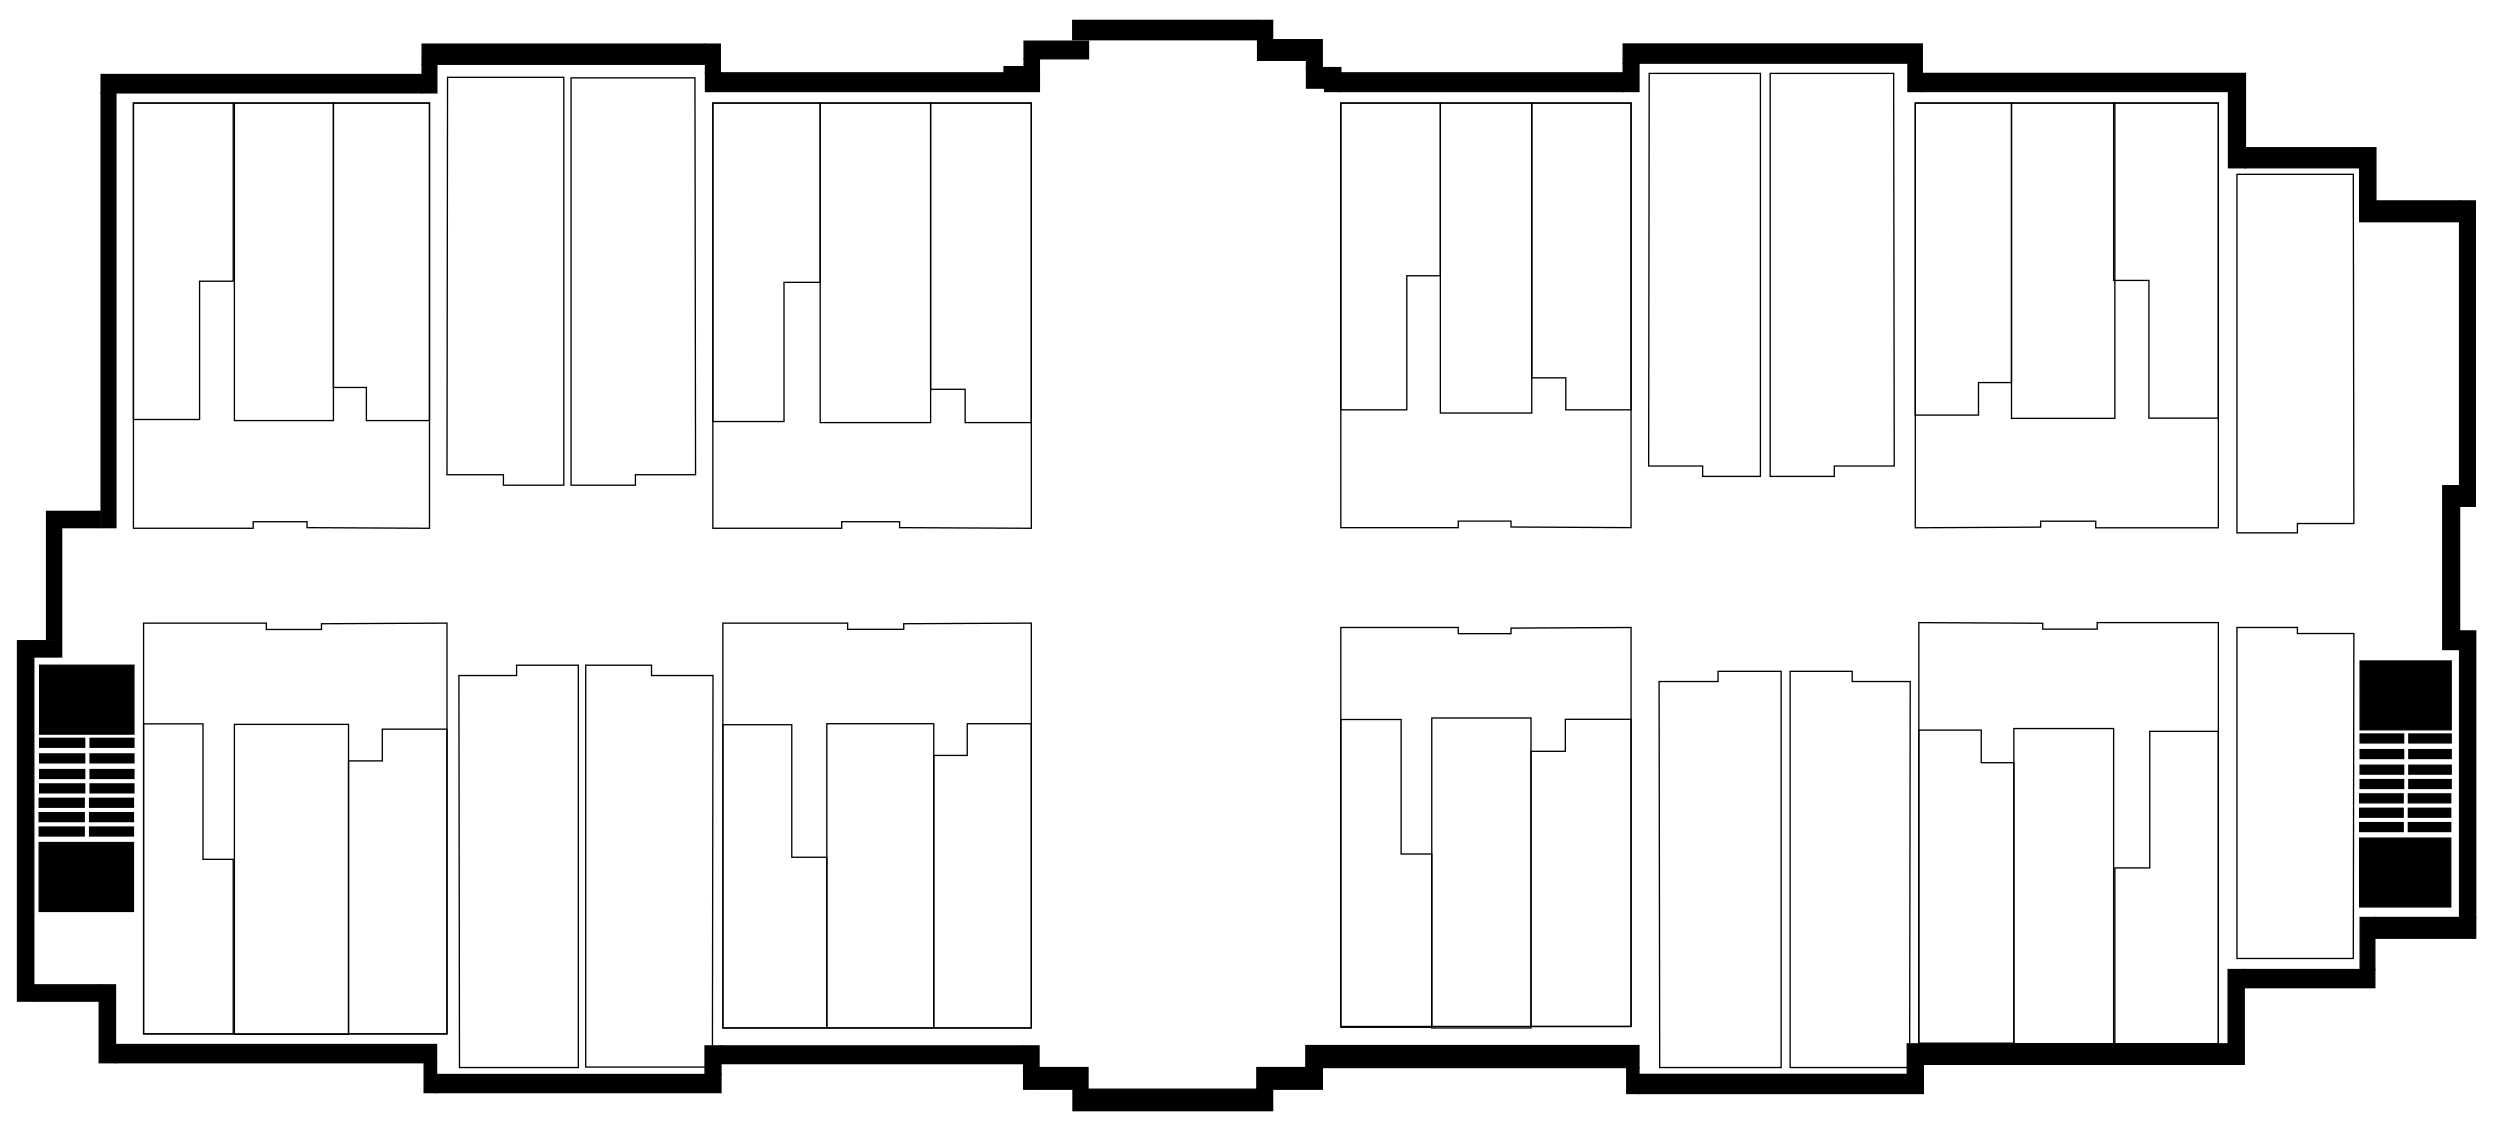
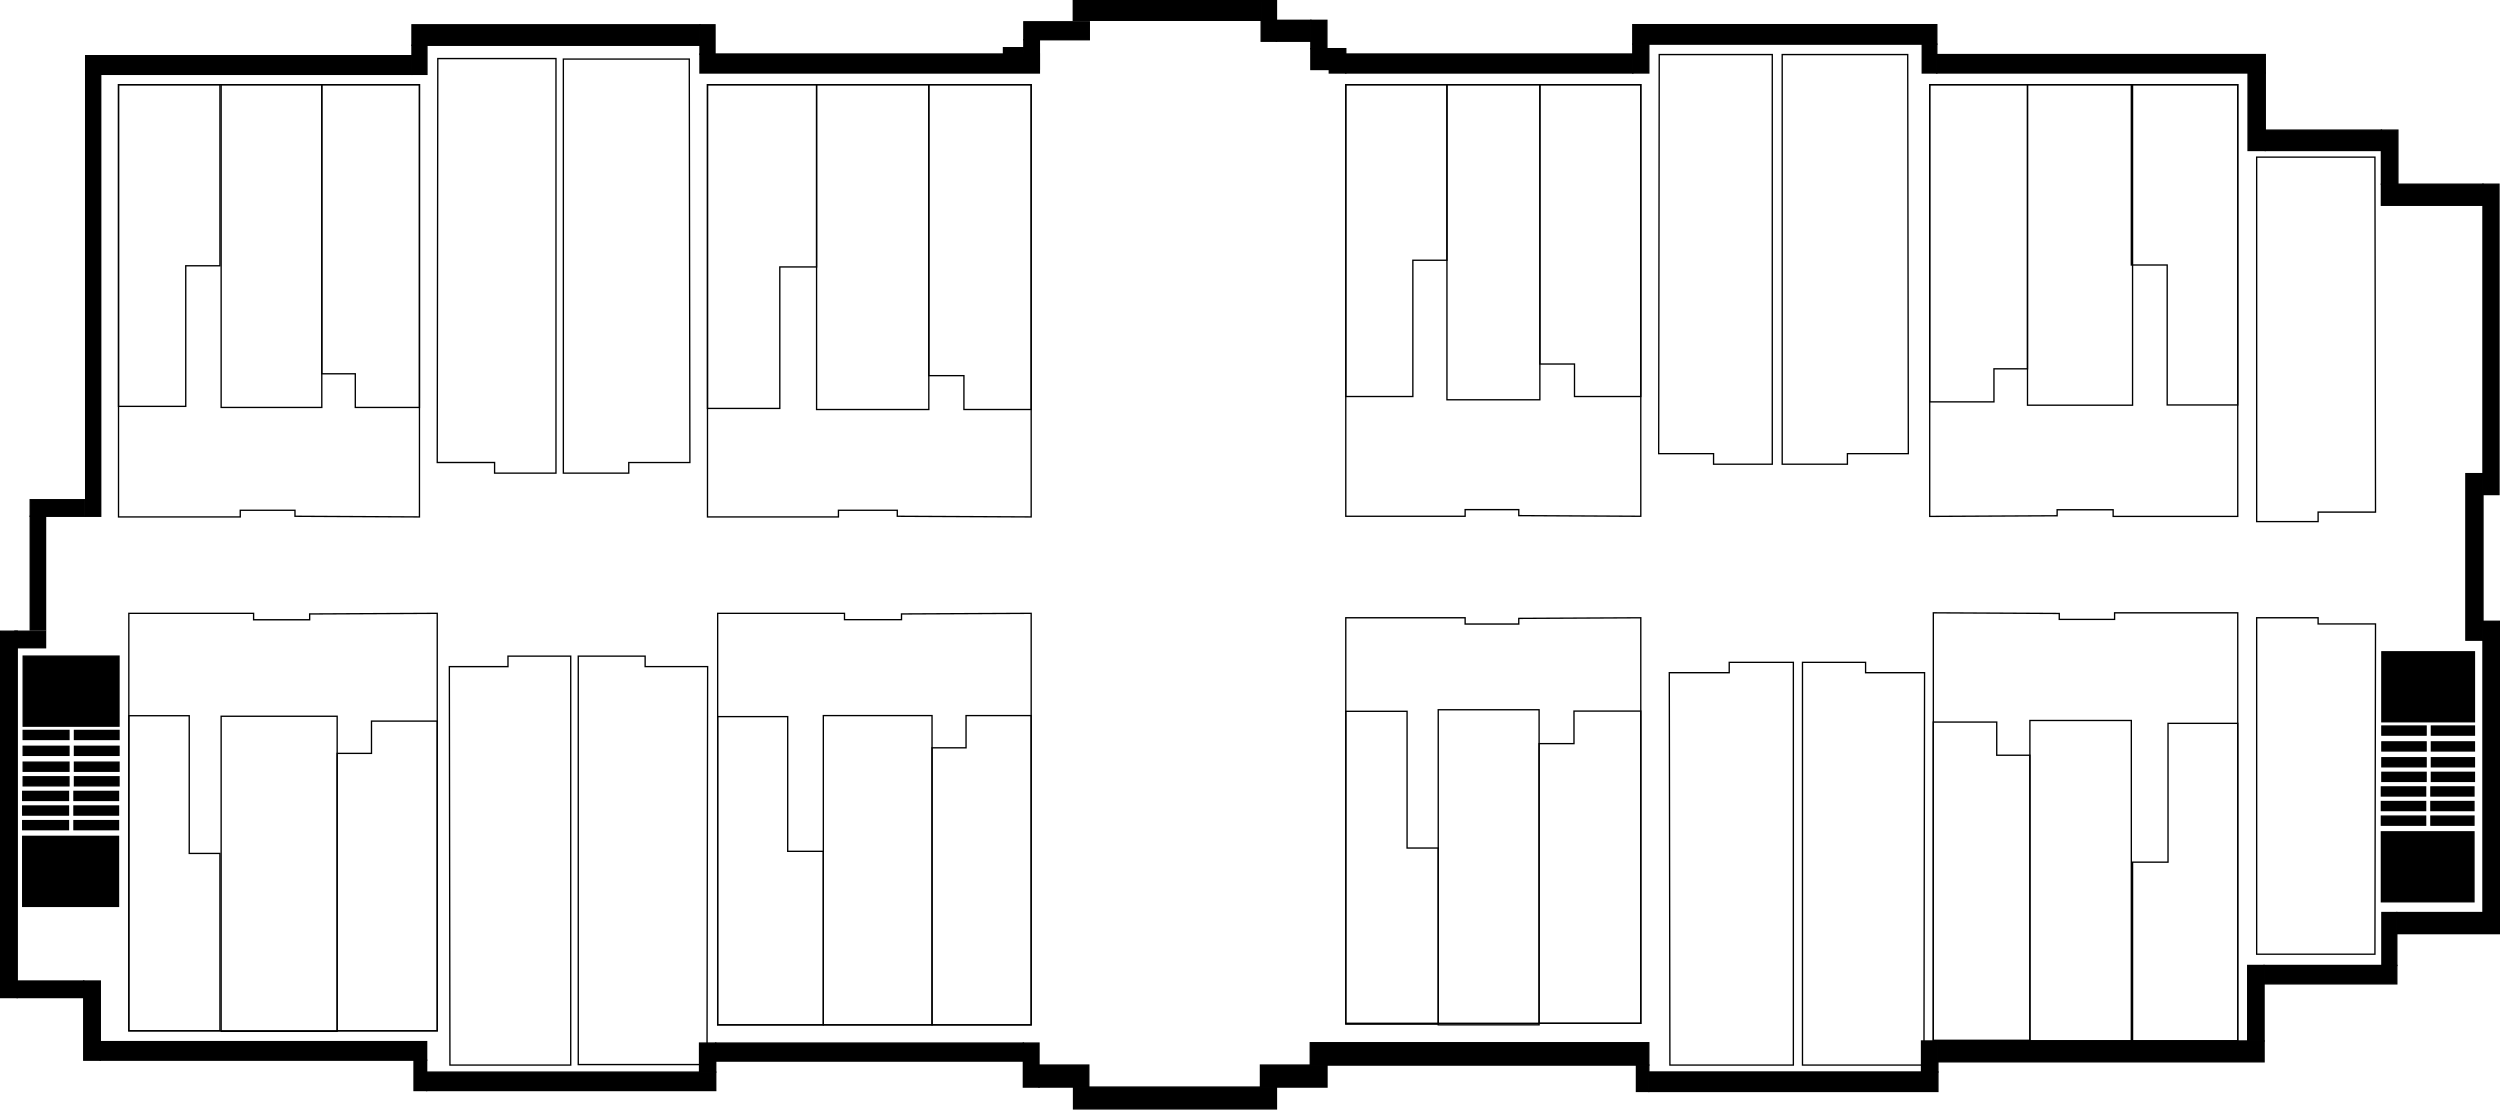
- <svg xmlns="http://www.w3.org/2000/svg" id="Layer_1" data-name="Layer 1" viewBox="0 0 1884.48 856.92">
+ <svg xmlns="http://www.w3.org/2000/svg" id="Layer_1" data-name="Layer 1" viewBox="0 0 1853.96 822.84">
  <defs>
    <style>
      .cls-1 {
        fill: none;
      }

      .cls-1, .cls-2 {
        stroke: #000;
        stroke-miterlimit: 10;
      }
    </style>
  </defs>
  <g id="Units">
-     <polygon id="C208" class="cls-1" points="1243.15 55.33 1242.74 351.29 1283.44 351.29 1283.44 359.1 1326.98 359.1 1326.98 55.33 1243.15 55.33" />
-     <polygon id="C213" class="cls-1" points="537 804.33 537.46 509.22 491.11 509.22 491.11 501.44 441.52 501.44 441.52 804.33 537 804.33" />
-     <polygon id="C215" class="cls-1" points="346.35 804.71 345.92 509.23 389.4 509.23 389.4 501.44 435.93 501.44 435.93 804.71 346.35 804.71" />
-     <polygon id="C207" class="cls-1" points="1251.06 804.71 1250.61 513.74 1295.05 513.74 1295.05 506.06 1342.61 506.06 1342.61 804.71 1251.06 804.71" />
-     <polygon id="C211" class="cls-1" points="544.9 469.7 544.9 774.87 777.39 774.87 777.39 469.7 681.23 470.16 681.23 474.41 638.95 474.41 638.95 469.7 544.9 469.7" />
-     <polygon id="C211-C" class="cls-1" points="596.84 546.3 596.84 646.19 623.25 646.19 623.25 774.87 544.9 774.87 544.9 546.3 596.84 546.3" />
-     <polygon id="C211-A" class="cls-1" points="777.39 545.54 729.09 545.54 729.09 569.44 703.87 569.44 703.87 774.87 777.39 774.87 777.39 545.54" />
-     <rect id="C211-B" class="cls-1" x="623.25" y="545.54" width="80.62" height="229.33" />
-     <polygon id="C206" class="cls-1" points="1427.42 55.33 1427.87 351.29 1382.69 351.29 1382.69 359.1 1334.34 359.1 1334.34 55.33 1427.42 55.33" />
-     <polygon id="C205" class="cls-1" points="1439.47 804.71 1439.91 513.74 1396.18 513.74 1396.18 506.06 1349.38 506.06 1349.38 804.71 1439.47 804.71" />
-     <polygon id="C202" class="cls-1" points="1773.9 131.41 1774.33 394.63 1731.76 394.63 1731.76 401.67 1686.2 401.67 1686.2 131.41 1773.9 131.41" />
-     <polygon id="C201" class="cls-1" points="1773.9 722.48 1774.33 477.56 1731.76 477.56 1731.76 473 1686.2 473 1686.2 722.48 1773.9 722.48" />
-     <polygon id="C214" class="cls-1" points="523.85 58.69 524.3 357.86 478.97 357.86 478.97 365.75 430.46 365.75 430.46 58.69 523.85 58.69" />
-     <polygon id="C216" class="cls-1" points="337.36 58.3 336.94 357.85 379.47 357.85 379.47 365.75 424.99 365.75 424.99 58.3 337.36 58.3" />
-     <polygon id="C218" class="cls-1" points="100.58 398.21 100.58 77.68 323.75 77.68 323.75 398.21 231.44 397.73 231.44 393.27 190.86 393.27 190.86 398.21 100.58 398.21" />
-     <polygon id="C218-C" class="cls-1" points="150.44 316.22 150.44 211.97 175.79 211.97 175.79 77.68 100.58 77.68 100.58 316.22 150.44 316.22" />
-     <polygon id="C218-A" class="cls-1" points="323.75 317.02 276.17 317.02 276.17 292.07 251.33 292.07 251.33 77.68 323.75 77.68 323.75 317.02" />
-     <polygon id="C217" class="cls-1" points="108.23 469.7 108.23 779.3 336.94 779.3 336.94 469.7 242.33 470.17 242.33 474.48 200.75 474.48 200.75 469.7 108.23 469.7" />
-     <polygon id="C217-C" class="cls-1" points="153.02 545.64 153.02 647.76 175.79 647.76 175.79 779.3 108.23 779.3 108.23 545.64 153.02 545.64" />
-     <polygon id="C217-A" class="cls-1" points="336.94 549.63 288.18 549.63 288.18 573.56 262.72 573.56 262.72 779.3 336.94 779.3 336.94 549.63" />
-     <polygon id="C210" class="cls-1" points="1010.7 397.73 1010.7 77.68 1229.48 77.68 1229.48 397.73 1138.99 397.25 1138.99 392.8 1099.21 392.8 1099.21 397.73 1010.7 397.73" />
-     <polygon id="C210-C" class="cls-1" points="1060.44 308.92 1060.44 207.86 1085.72 207.86 1085.72 77.68 1010.7 77.68 1010.7 308.92 1060.44 308.92" />
-     <polygon id="C210-A" class="cls-1" points="1229.48 308.92 1180.31 308.92 1180.31 284.82 1154.64 284.82 1154.64 77.68 1229.48 77.68 1229.48 308.92" />
-     <polygon id="C209" class="cls-1" points="1010.7 473 1010.7 773.74 1229.48 773.74 1229.48 473 1138.99 473.45 1138.99 477.64 1099.21 477.64 1099.21 473 1010.7 473" />
-     <polygon id="C209-C" class="cls-1" points="1056.15 542.36 1056.15 643.76 1079.26 643.76 1079.26 774.38 1010.7 774.38 1010.7 542.36 1056.15 542.36" />
-     <polygon id="C209-A" class="cls-1" points="1229.48 542.2 1179.93 542.2 1179.93 566.33 1154.05 566.33 1154.05 773.74 1229.48 773.74 1229.48 542.2" />
-     <polygon id="C204" class="cls-1" points="1672.17 397.83 1672.17 77.68 1443.73 77.68 1443.73 397.83 1538.22 397.35 1538.22 392.9 1579.76 392.9 1579.76 397.83 1672.17 397.83" />
-     <polygon id="C204-C" class="cls-1" points="1619.84 315.18 1619.84 211.39 1593.24 211.39 1593.24 77.68 1672.17 77.68 1672.17 315.18 1619.84 315.18" />
-     <polygon id="C204-A" class="cls-1" points="1443.73 312.89 1491.37 312.89 1491.37 288.38 1516.25 288.38 1516.25 77.68 1443.73 77.68 1443.73 312.89" />
-     <polygon id="C203" class="cls-1" points="1672.17 469.33 1672.17 786.84 1446.41 786.84 1446.41 469.33 1539.8 469.8 1539.8 474.22 1580.84 474.22 1580.84 469.33 1672.17 469.33" />
-     <polygon id="C203-C" class="cls-1" points="1620.46 551.29 1620.46 654.23 1594.17 654.23 1594.17 786.84 1672.17 786.84 1672.17 551.29 1620.46 551.29" />
-     <polygon id="C203-A" class="cls-1" points="1446.36 550.34 1493.44 550.34 1493.44 574.93 1518.03 574.93 1518.03 786.34 1446.36 786.34 1446.36 550.34" />
-     <rect id="C217-B" class="cls-1" x="176.68" y="546.03" width="86.04" height="233.66" />
-     <rect id="C118-B" class="cls-1" x="176.68" y="77.68" width="74.65" height="239.34" />
-     <rect id="C210-B" class="cls-1" x="1085.72" y="77.68" width="68.91" height="233.66" />
-     <rect id="C209B" class="cls-1" x="1079.26" y="541.21" width="74.8" height="233.66" />
-     <rect id="C204-B" class="cls-1" x="1516.25" y="77.68" width="77.91" height="237.67" />
-     <rect id="C203-B" class="cls-1" x="1518.03" y="549.17" width="75.21" height="237.67" />
-     <polygon id="C212" class="cls-1" points="537.35 398.21 537.35 77.68 777.39 77.68 777.39 398.21 678.1 397.73 678.1 393.27 634.46 393.27 634.46 398.21 537.35 398.21" />
-     <polygon id="C212-C" class="cls-1" points="590.98 317.75 590.98 212.83 618.25 212.83 618.25 77.68 537.35 77.68 537.35 317.75 590.98 317.75" />
-     <polygon id="C212-A" class="cls-1" points="777.39 318.55 727.52 318.55 727.52 293.45 701.48 293.45 701.48 77.68 777.39 77.68 777.39 318.55" />
-     <rect id="C212-B" class="cls-1" x="618.25" y="77.68" width="83.24" height="240.88" />
+     <polygon id="C208" class="cls-1" points="1230.46 40.46 1230.05 336.42 1270.75 336.42 1270.75 344.23 1314.29 344.23 1314.29 40.46 1230.46 40.46" />
+     <polygon id="C213" class="cls-1" points="524.31 789.46 524.77 494.35 478.42 494.35 478.42 486.57 428.83 486.57 428.83 789.46 524.31 789.46" />
+     <polygon id="C215" class="cls-1" points="333.66 789.84 333.23 494.36 376.71 494.36 376.71 486.57 423.24 486.57 423.24 789.84 333.66 789.84" />
+     <polygon id="C207" class="cls-1" points="1238.37 789.84 1237.92 498.87 1282.36 498.87 1282.36 491.19 1329.92 491.19 1329.92 789.84 1238.37 789.84" />
+     <polygon id="C211" class="cls-1" points="532.21 454.83 532.21 760 764.7 760 764.7 454.83 668.54 455.29 668.54 459.54 626.26 459.54 626.26 454.83 532.21 454.83" />
+     <polygon id="C211-C" class="cls-1" points="584.15 531.43 584.15 631.32 610.56 631.32 610.56 760 532.21 760 532.21 531.43 584.15 531.43" />
+     <polygon id="C211-A" class="cls-1" points="764.7 530.67 716.4 530.67 716.4 554.57 691.18 554.57 691.18 760 764.7 760 764.7 530.67" />
+     <rect id="C211-B" class="cls-1" x="610.56" y="530.67" width="80.62" height="229.33" />
+     <polygon id="C206" class="cls-1" points="1414.73 40.46 1415.18 336.42 1370 336.42 1370 344.23 1321.65 344.23 1321.65 40.46 1414.73 40.46" />
+     <polygon id="C205" class="cls-1" points="1426.78 789.84 1427.22 498.87 1383.49 498.87 1383.49 491.19 1336.69 491.19 1336.69 789.84 1426.78 789.84" />
+     <polygon id="C202" class="cls-1" points="1761.21 116.54 1761.64 379.76 1719.07 379.76 1719.07 386.8 1673.51 386.8 1673.51 116.54 1761.21 116.54" />
+     <polygon id="C201" class="cls-1" points="1761.21 707.61 1761.64 462.69 1719.07 462.69 1719.07 458.13 1673.51 458.13 1673.51 707.61 1761.21 707.61" />
+     <polygon id="C214" class="cls-1" points="511.16 43.82 511.61 342.99 466.28 342.99 466.28 350.88 417.77 350.88 417.77 43.82 511.16 43.82" />
+     <polygon id="C216" class="cls-1" points="324.67 43.43 324.25 342.98 366.78 342.98 366.78 350.88 412.3 350.88 412.3 43.43 324.67 43.43" />
+     <polygon id="C218" class="cls-1" points="87.89 383.34 87.89 62.81 311.06 62.81 311.06 383.34 218.75 382.86 218.75 378.4 178.17 378.4 178.17 383.34 87.89 383.34" />
+     <polygon id="C218-C" class="cls-1" points="137.75 301.35 137.75 197.1 163.1 197.1 163.1 62.81 87.89 62.81 87.89 301.35 137.75 301.35" />
+     <polygon id="C218-A" class="cls-1" points="311.06 302.15 263.48 302.15 263.48 277.2 238.64 277.2 238.64 62.81 311.06 62.81 311.06 302.15" />
+     <polygon id="C217" class="cls-1" points="95.54 454.83 95.54 764.43 324.25 764.43 324.25 454.83 229.64 455.3 229.64 459.61 188.06 459.61 188.06 454.83 95.54 454.83" />
+     <polygon id="C217-C" class="cls-1" points="140.33 530.77 140.33 632.89 163.1 632.89 163.1 764.43 95.54 764.43 95.54 530.77 140.33 530.77" />
+     <polygon id="C217-A" class="cls-1" points="324.25 534.76 275.49 534.76 275.49 558.69 250.03 558.69 250.03 764.43 324.25 764.43 324.25 534.76" />
+     <polygon id="C210" class="cls-1" points="998.01 382.86 998.01 62.81 1216.79 62.81 1216.79 382.86 1126.3 382.38 1126.3 377.93 1086.52 377.93 1086.52 382.86 998.01 382.86" />
+     <polygon id="C210-C" class="cls-1" points="1047.75 294.05 1047.75 192.99 1073.03 192.99 1073.03 62.81 998.01 62.81 998.01 294.05 1047.75 294.05" />
+     <polygon id="C210-A" class="cls-1" points="1216.79 294.05 1167.62 294.05 1167.62 269.95 1141.95 269.95 1141.95 62.81 1216.79 62.81 1216.79 294.05" />
+     <polygon id="C209" class="cls-1" points="998.01 458.13 998.01 758.87 1216.79 758.87 1216.79 458.13 1126.3 458.58 1126.3 462.77 1086.52 462.77 1086.52 458.13 998.01 458.13" />
+     <polygon id="C209-C" class="cls-1" points="1043.46 527.49 1043.46 628.89 1066.57 628.89 1066.57 759.51 998.01 759.51 998.01 527.49 1043.46 527.49" />
+     <polygon id="C209-A" class="cls-1" points="1216.79 527.33 1167.24 527.33 1167.24 551.46 1141.36 551.46 1141.36 758.87 1216.79 758.87 1216.79 527.33" />
+     <polygon id="C204" class="cls-1" points="1659.48 382.96 1659.48 62.81 1431.04 62.81 1431.04 382.96 1525.53 382.48 1525.53 378.03 1567.07 378.03 1567.07 382.96 1659.48 382.96" />
+     <polygon id="C204-C" class="cls-1" points="1607.15 300.31 1607.15 196.52 1580.55 196.52 1580.55 62.81 1659.48 62.81 1659.48 300.31 1607.15 300.31" />
+     <polygon id="C204-A" class="cls-1" points="1431.04 298.02 1478.68 298.02 1478.68 273.51 1503.56 273.51 1503.56 62.81 1431.04 62.81 1431.04 298.02" />
+     <polygon id="C203" class="cls-1" points="1659.48 454.46 1659.48 771.97 1433.72 771.97 1433.72 454.46 1527.11 454.93 1527.11 459.35 1568.15 459.35 1568.15 454.46 1659.48 454.46" />
+     <polygon id="C203-C" class="cls-1" points="1607.77 536.42 1607.77 639.36 1581.48 639.36 1581.48 771.97 1659.48 771.97 1659.48 536.42 1607.77 536.42" />
+     <polygon id="C203-A" class="cls-1" points="1433.67 535.47 1480.75 535.47 1480.75 560.06 1505.34 560.06 1505.34 771.47 1433.67 771.47 1433.67 535.47" />
+     <rect id="C217-B" class="cls-1" x="163.99" y="531.16" width="86.04" height="233.66" />
+     <rect id="C118-B" class="cls-1" x="163.99" y="62.81" width="74.65" height="239.34" />
+     <rect id="C210-B" class="cls-1" x="1073.03" y="62.81" width="68.91" height="233.66" />
+     <rect id="C209-B" class="cls-1" x="1066.57" y="526.34" width="74.8" height="233.66" />
+     <rect id="C204-B" class="cls-1" x="1503.56" y="62.81" width="77.91" height="237.67" />
+     <rect id="C203-B" class="cls-1" x="1505.34" y="534.3" width="75.21" height="237.67" />
+     <polygon id="C212" class="cls-1" points="524.66 383.34 524.66 62.81 764.7 62.81 764.7 383.34 665.41 382.86 665.41 378.4 621.77 378.4 621.77 383.34 524.66 383.34" />
+     <polygon id="C212-C" class="cls-1" points="578.29 302.88 578.29 197.96 605.56 197.96 605.56 62.81 524.66 62.81 524.66 302.88 578.29 302.88" />
+     <polygon id="C212-A" class="cls-1" points="764.7 303.68 714.83 303.68 714.83 278.58 688.79 278.58 688.79 62.81 764.7 62.81 764.7 303.68" />
+     <rect id="C212-B" class="cls-1" x="605.56" y="62.81" width="83.24" height="240.88" />
  </g>
  <g id="Outline">
-     <rect class="cls-2" x="808.81" y="821.03" width="150.47" height="16.18" />
-     <rect class="cls-2" x="771.6" y="788.4" width="11.6" height="32.63" />
-     <rect class="cls-2" x="1235.42" y="809.84" width="214.38" height="14.43" />
-     <rect class="cls-2" x="1226.25" y="804.71" width="9.17" height="19.55" />
-     <rect class="cls-2" x="1437.66" y="786.84" width="12.13" height="23.01" />
-     <rect class="cls-2" x="1449.8" y="786.84" width="241.89" height="15.46" />
-     <rect class="cls-2" x="1679.55" y="730.83" width="12.13" height="56.01" />
-     <rect class="cls-2" x="1691.69" y="730.83" width="98.43" height="13.66" />
-     <rect class="cls-2" x="1779.06" y="691.59" width="11.06" height="39.24" />
-     <rect class="cls-2" x="1841.35" y="366.11" width="12.67" height="123.51" />
-     <rect class="cls-2" x="1854.02" y="151.46" width="11.87" height="230.17" />
-     <rect class="cls-2" x="1778.7" y="111.36" width="12.22" height="40.09" />
-     <rect class="cls-2" x="1679.82" y="69" width="12.76" height="57.47" />
-     <rect class="cls-2" x="1448.99" y="55.33" width="243.6" height="13.66" />
-     <rect class="cls-2" x="1223.55" y="33.16" width="225.44" height="14.44" />
-     <rect class="cls-2" x="808.63" y="15.37" width="139.33" height="14.56" />
-     <rect class="cls-2" x="771.96" y="31.03" width="48.54" height="13.3" />
-     <rect class="cls-2" x="531.78" y="54.92" width="251.69" height="14.08" />
-     <rect class="cls-2" x="318.2" y="33.26" width="213.57" height="15.18" />
-     <rect class="cls-2" x="318.2" y="48.44" width="11.09" height="21.57" />
-     <rect class="cls-2" x="76.22" y="56.17" width="241.98" height="13.84" />
-     <rect class="cls-2" x="76.22" y="70.02" width="11.15" height="327.71" />
-     <rect class="cls-2" x="543.46" y="788.4" width="228.13" height="13.35" />
-     <rect class="cls-2" x="531.46" y="788.4" width="12" height="21.53" />
-     <rect class="cls-2" x="329.08" y="809.93" width="214.38" height="13.66" />
-     <rect class="cls-2" x="319.73" y="801.07" width="9.35" height="22.52" />
-     <rect class="cls-2" x="74.79" y="742.38" width="12.27" height="58.7" />
-     <rect class="cls-2" x="87.06" y="787.32" width="242.02" height="13.75" />
-     <rect class="cls-2" x="783.19" y="804.71" width="36.94" height="16.31" />
-     <rect class="cls-2" x="947.42" y="804.71" width="49.35" height="16.31" />
-     <rect class="cls-2" x="984.36" y="788.13" width="251.06" height="16.58" />
-     <rect class="cls-2" x="1790.11" y="691.59" width="76.04" height="15.64" />
-     <rect class="cls-2" x="1854.02" y="475.59" width="12.13" height="216" />
-     <rect class="cls-2" x="1778.7" y="151.46" width="75.33" height="15.64" />
-     <rect class="cls-2" x="1692.58" y="111.37" width="86.11" height="15.1" />
-     <rect class="cls-2" x="1438.2" y="47.6" width="10.79" height="21.39" />
-     <rect class="cls-2" x="1223.55" y="47.6" width="11.87" height="21.39" />
-     <rect class="cls-2" x="1010.7" y="54.92" width="212.85" height="14.08" />
-     <rect class="cls-2" x="998.47" y="50.96" width="12.22" height="18.03" />
-     <rect class="cls-2" x="984.81" y="50.96" width="13.66" height="15.46" />
-     <rect class="cls-2" x="947.96" y="15.37" width="11.33" height="30.08" />
-     <rect class="cls-2" x="984.81" y="29.93" width="11.87" height="21.03" />
-     <rect class="cls-2" x="959.28" y="29.93" width="25.53" height="15.52" />
-     <rect class="cls-2" x="771.96" y="44.34" width="11.51" height="21.72" />
-     <rect class="cls-2" x="756.85" y="50.24" width="15.1" height="4.96" />
-     <rect class="cls-2" x="531.78" y="33.26" width="11.15" height="21.94" />
-     <rect class="cls-2" x="13.19" y="482.96" width="12.27" height="271.68" />
-     <rect class="cls-2" x="25.45" y="742.38" width="49.33" height="12.27" />
+     <rect class="cls-2" x="796.12" y="806.16" width="150.47" height="16.18" />
+     <rect class="cls-2" x="758.91" y="773.53" width="11.6" height="32.63" />
+     <rect class="cls-2" x="1222.73" y="794.97" width="214.38" height="14.43" />
+     <rect class="cls-2" x="1213.56" y="789.84" width="9.17" height="19.55" />
+     <rect class="cls-2" x="1424.97" y="771.97" width="12.13" height="23.01" />
+     <rect class="cls-2" x="1437.11" y="771.97" width="241.89" height="15.46" />
+     <rect class="cls-2" x="1666.86" y="715.96" width="12.13" height="56.01" />
+     <rect class="cls-2" x="1679" y="715.96" width="98.43" height="13.66" />
+     <rect class="cls-2" x="1766.37" y="676.72" width="11.06" height="39.24" />
+     <rect class="cls-2" x="1828.66" y="351.24" width="12.67" height="123.51" />
+     <rect class="cls-2" x="1841.33" y="136.59" width="11.87" height="230.17" />
+     <rect class="cls-2" x="1766.01" y="96.49" width="12.22" height="40.09" />
+     <rect class="cls-2" x="1667.13" y="54.13" width="12.76" height="57.47" />
+     <rect class="cls-2" x="1436.3" y="40.46" width="243.6" height="13.66" />
+     <rect class="cls-2" x="1210.86" y="18.29" width="225.44" height="14.44" />
+     <rect class="cls-2" x="795.94" y=".5" width="139.33" height="14.56" />
+     <rect class="cls-2" x="759.27" y="16.16" width="48.54" height="13.3" />
+     <rect class="cls-2" x="519.09" y="40.05" width="251.69" height="14.08" />
+     <rect class="cls-2" x="305.51" y="18.39" width="213.57" height="15.18" />
+     <rect class="cls-2" x="305.51" y="33.57" width="11.09" height="21.57" />
+     <rect class="cls-2" x="63.53" y="41.3" width="241.98" height="13.84" />
+     <rect class="cls-2" x="63.53" y="55.15" width="11.15" height="327.71" />
+     <rect class="cls-2" x="530.77" y="773.53" width="228.13" height="13.35" />
+     <rect class="cls-2" x="518.77" y="773.53" width="12" height="21.53" />
+     <rect class="cls-2" x="316.39" y="795.06" width="214.38" height="13.66" />
+     <rect class="cls-2" x="307.04" y="786.2" width="9.35" height="22.52" />
+     <rect class="cls-2" x="62.1" y="727.51" width="12.27" height="58.7" />
+     <rect class="cls-2" x="74.37" y="772.45" width="242.02" height="13.75" />
+     <rect class="cls-2" x="770.5" y="789.84" width="36.94" height="16.31" />
+     <rect class="cls-2" x="934.73" y="789.84" width="49.35" height="16.31" />
+     <rect class="cls-2" x="971.67" y="773.26" width="251.06" height="16.58" />
+     <rect class="cls-2" x="1777.42" y="676.72" width="76.04" height="15.64" />
+     <rect class="cls-2" x="1841.33" y="460.72" width="12.13" height="216" />
+     <rect class="cls-2" x="1766.01" y="136.59" width="75.33" height="15.64" />
+     <rect class="cls-2" x="1679.89" y="96.5" width="86.11" height="15.1" />
+     <rect class="cls-2" x="1425.51" y="32.73" width="10.79" height="21.39" />
+     <rect class="cls-2" x="1210.86" y="32.73" width="11.87" height="21.39" />
+     <rect class="cls-2" x="998.01" y="40.05" width="212.85" height="14.08" />
+     <rect class="cls-2" x="985.78" y="36.09" width="12.22" height="18.03" />
+     <rect class="cls-2" x="972.12" y="36.09" width="13.66" height="15.46" />
+     <rect class="cls-2" x="935.27" y=".5" width="11.33" height="30.08" />
+     <rect class="cls-2" x="972.12" y="15.06" width="11.87" height="21.03" />
+     <rect class="cls-2" x="946.59" y="15.06" width="25.53" height="15.52" />
+     <rect class="cls-2" x="759.27" y="29.47" width="11.51" height="21.72" />
+     <rect class="cls-2" x="744.16" y="35.37" width="15.1" height="4.96" />
+     <rect class="cls-2" x="519.09" y="18.39" width="11.15" height="21.94" />
+     <rect class="cls-2" x=".5" y="468.09" width="12.27" height="271.68" />
+     <rect class="cls-2" x="12.76" y="727.51" width="49.33" height="12.27" />
  </g>
  <g id="Stair">
-     <rect class="cls-2" x="1779.05" y="498.24" width="68.64" height="51.87" />
-     <rect class="cls-2" x="1815.77" y="565.04" width="31.91" height="6.72" />
-     <rect class="cls-2" x="1779.05" y="565.04" width="32.79" height="6.72" />
-     <rect class="cls-2" x="1815.77" y="553.29" width="31.91" height="6.72" />
-     <rect class="cls-2" x="1779.05" y="553.29" width="32.79" height="6.72" />
-     <rect class="cls-2" x="1815.77" y="576.8" width="31.91" height="6.72" />
-     <rect class="cls-2" x="1779.05" y="576.8" width="32.79" height="6.72" />
-     <rect class="cls-2" x="1815.77" y="587.62" width="31.91" height="6.72" />
-     <rect class="cls-2" x="1779.05" y="587.62" width="32.79" height="6.72" />
-     <rect class="cls-2" x="1815.42" y="598.44" width="31.91" height="6.72" />
-     <rect class="cls-2" x="1778.7" y="598.44" width="32.79" height="6.72" />
-     <rect class="cls-2" x="1815.42" y="609.26" width="31.91" height="6.72" />
-     <rect class="cls-2" x="1778.7" y="609.26" width="32.79" height="6.72" />
-     <rect class="cls-2" x="1815.42" y="620.09" width="31.91" height="6.72" />
-     <rect class="cls-2" x="1778.7" y="620.09" width="32.79" height="6.72" />
-     <rect class="cls-2" x="1778.7" y="631.75" width="68.64" height="51.87" />
-     <rect class="cls-2" x="29.89" y="501.44" width="71.05" height="51.93" />
-     <rect class="cls-2" x="67.91" y="568.31" width="33.04" height="6.72" />
-     <rect class="cls-2" x="29.89" y="568.31" width="33.94" height="6.72" />
-     <rect class="cls-2" x="67.91" y="556.54" width="33.04" height="6.72" />
-     <rect class="cls-2" x="29.89" y="556.54" width="33.94" height="6.72" />
-     <rect class="cls-2" x="67.91" y="580.08" width="33.04" height="6.72" />
-     <rect class="cls-2" x="29.89" y="580.08" width="33.94" height="6.72" />
-     <rect class="cls-2" x="67.91" y="590.92" width="33.04" height="6.72" />
-     <rect class="cls-2" x="29.89" y="590.92" width="33.94" height="6.72" />
-     <rect class="cls-2" x="67.54" y="601.75" width="33.04" height="6.72" />
-     <rect class="cls-2" x="29.53" y="601.75" width="33.94" height="6.72" />
-     <rect class="cls-2" x="67.54" y="612.59" width="33.04" height="6.72" />
-     <rect class="cls-2" x="29.53" y="612.59" width="33.94" height="6.72" />
-     <rect class="cls-2" x="67.54" y="623.42" width="33.04" height="6.72" />
-     <rect class="cls-2" x="29.53" y="623.42" width="33.94" height="6.72" />
-     <rect class="cls-2" x="29.53" y="635.1" width="71.05" height="51.93" />
-     <rect class="cls-2" x="35.11" y="397.73" width="11.36" height="84.33" />
-     <rect class="cls-2" x="35.1" y="385.46" width="40.48" height="12.27" />
-     <rect class="cls-2" x="23.75" y="482.96" width="22.72" height="12.27" />
+     <rect class="cls-2" x="1766.36" y="483.37" width="68.64" height="51.87" />
+     <rect class="cls-2" x="1803.08" y="550.17" width="31.91" height="6.72" />
+     <rect class="cls-2" x="1766.36" y="550.17" width="32.79" height="6.72" />
+     <rect class="cls-2" x="1803.08" y="538.42" width="31.91" height="6.72" />
+     <rect class="cls-2" x="1766.36" y="538.42" width="32.79" height="6.72" />
+     <rect class="cls-2" x="1803.08" y="561.93" width="31.91" height="6.72" />
+     <rect class="cls-2" x="1766.36" y="561.93" width="32.79" height="6.72" />
+     <rect class="cls-2" x="1803.08" y="572.75" width="31.91" height="6.72" />
+     <rect class="cls-2" x="1766.36" y="572.75" width="32.79" height="6.72" />
+     <rect class="cls-2" x="1802.73" y="583.57" width="31.91" height="6.72" />
+     <rect class="cls-2" x="1766.01" y="583.57" width="32.79" height="6.72" />
+     <rect class="cls-2" x="1802.73" y="594.39" width="31.91" height="6.72" />
+     <rect class="cls-2" x="1766.01" y="594.39" width="32.79" height="6.72" />
+     <rect class="cls-2" x="1802.73" y="605.22" width="31.91" height="6.72" />
+     <rect class="cls-2" x="1766.01" y="605.22" width="32.79" height="6.72" />
+     <rect class="cls-2" x="1766.01" y="616.88" width="68.64" height="51.87" />
+     <rect class="cls-2" x="17.2" y="486.57" width="71.05" height="51.93" />
+     <rect class="cls-2" x="55.22" y="553.44" width="33.04" height="6.72" />
+     <rect class="cls-2" x="17.2" y="553.44" width="33.94" height="6.72" />
+     <rect class="cls-2" x="55.22" y="541.67" width="33.04" height="6.72" />
+     <rect class="cls-2" x="17.2" y="541.67" width="33.94" height="6.72" />
+     <rect class="cls-2" x="55.22" y="565.21" width="33.04" height="6.72" />
+     <rect class="cls-2" x="17.2" y="565.21" width="33.94" height="6.72" />
+     <rect class="cls-2" x="55.22" y="576.05" width="33.04" height="6.72" />
+     <rect class="cls-2" x="17.2" y="576.05" width="33.94" height="6.72" />
+     <rect class="cls-2" x="54.85" y="586.88" width="33.04" height="6.72" />
+     <rect class="cls-2" x="16.84" y="586.88" width="33.94" height="6.72" />
+     <rect class="cls-2" x="54.85" y="597.72" width="33.04" height="6.72" />
+     <rect class="cls-2" x="16.84" y="597.72" width="33.94" height="6.72" />
+     <rect class="cls-2" x="54.85" y="608.55" width="33.04" height="6.72" />
+     <rect class="cls-2" x="16.84" y="608.55" width="33.94" height="6.72" />
+     <rect class="cls-2" x="16.84" y="620.23" width="71.05" height="51.93" />
+     <rect class="cls-2" x="22.42" y="382.86" width="11.36" height="84.33" />
+     <rect class="cls-2" x="22.41" y="370.59" width="40.48" height="12.27" />
+     <rect class="cls-2" x="11.06" y="468.09" width="22.72" height="12.27" />
  </g>
</svg>
